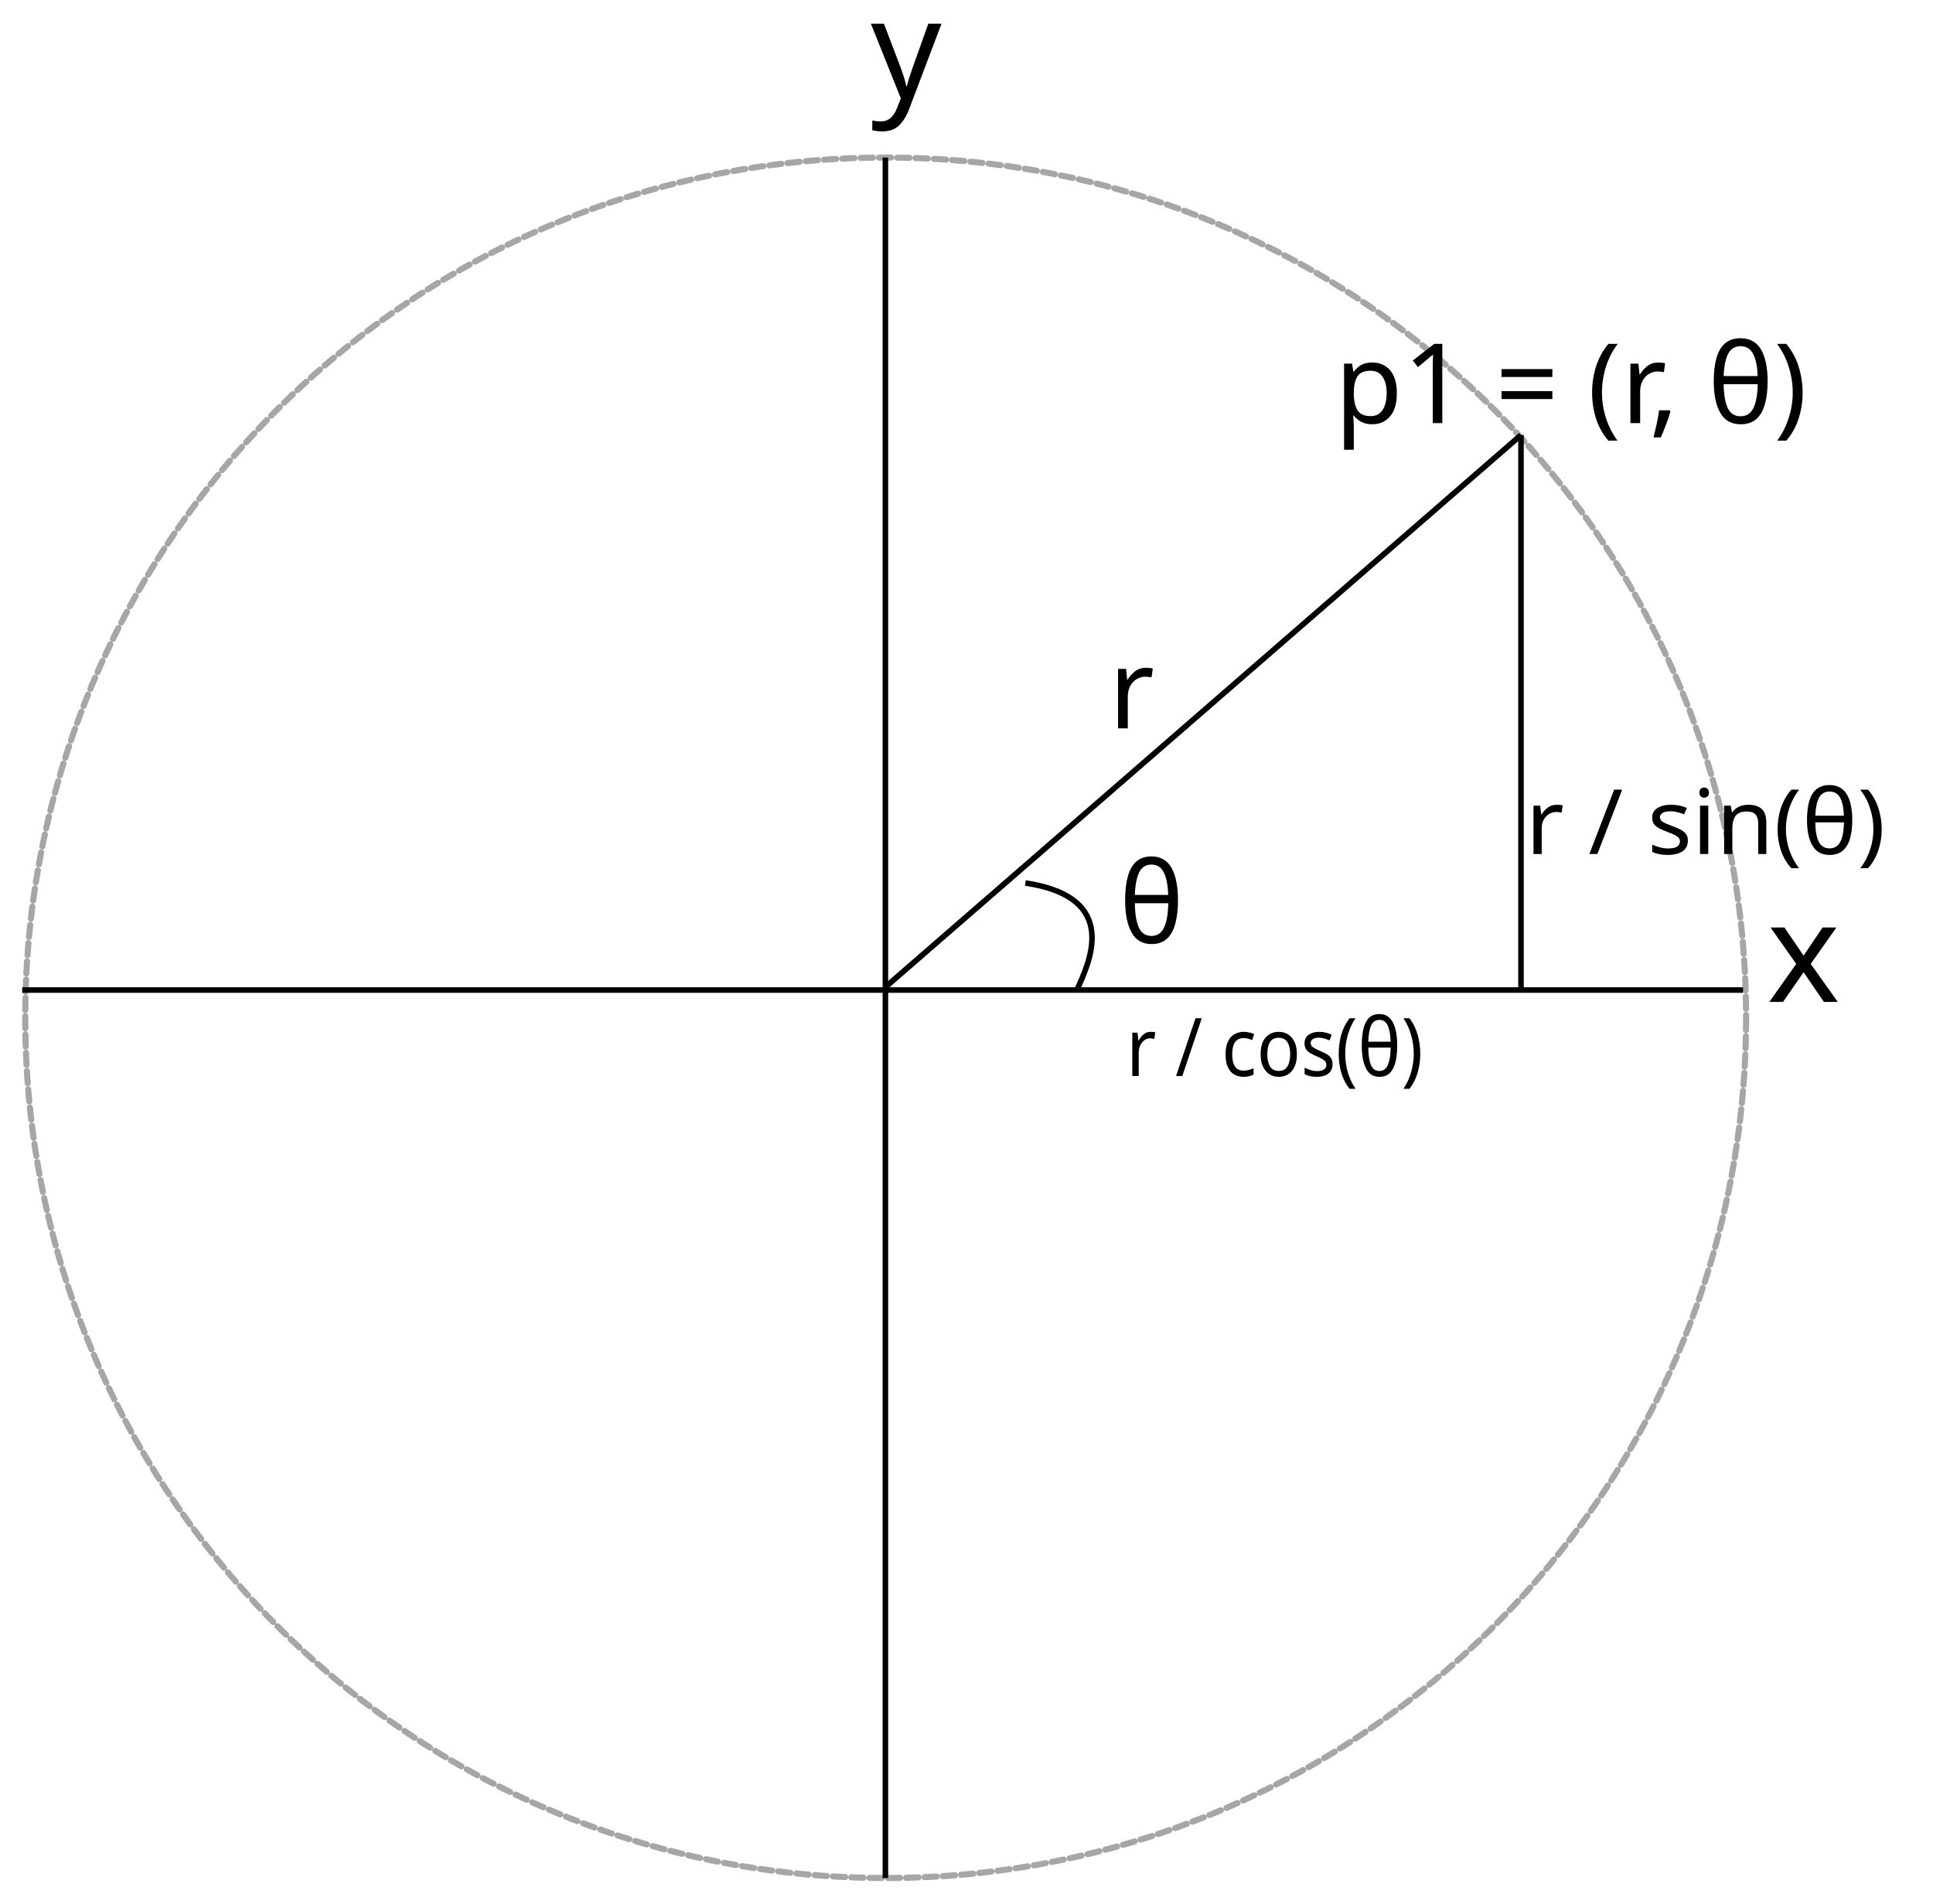
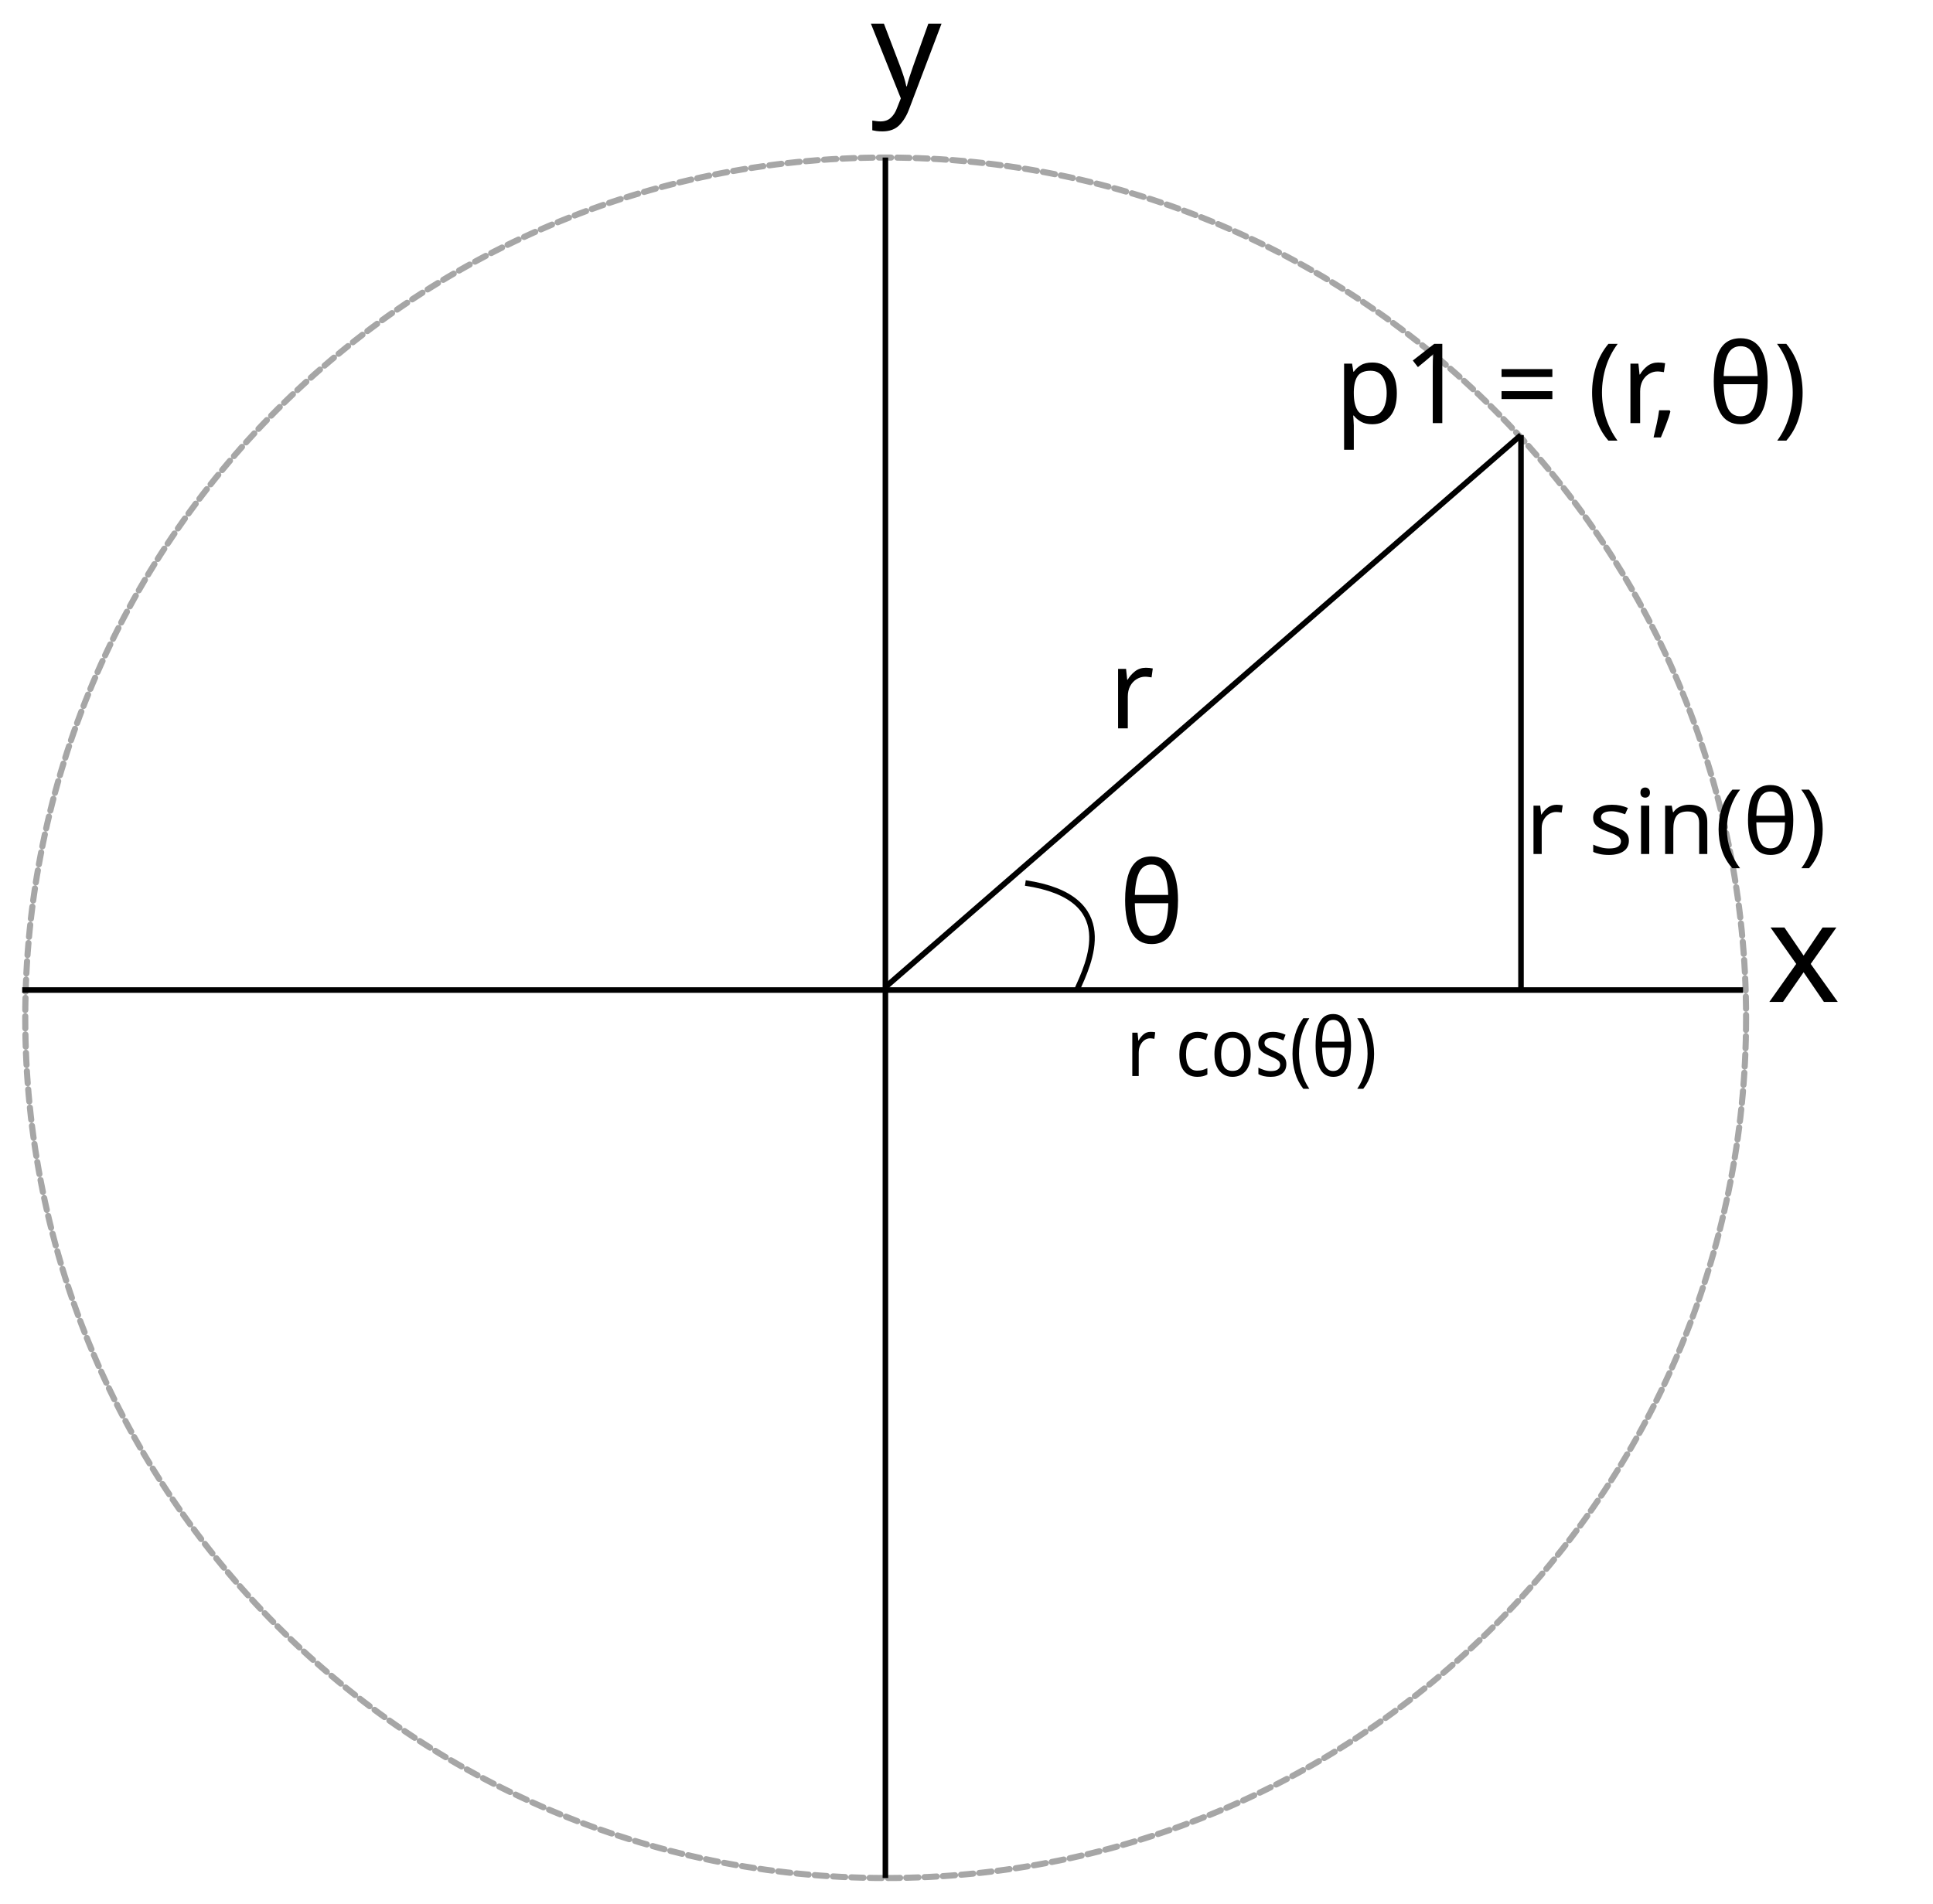
<svg xmlns="http://www.w3.org/2000/svg" xmlns:ns1="http://www.openswatchbook.org/uri/2009/osb" width="348.222" height="342.936" id="svg2" version="1.1">
  <defs id="defs4">
    <linearGradient id="linearGradient5620" ns1:paint="gradient">
      <stop style="stop-color:#000000;stop-opacity:1;" offset="0" id="stop5622" />
      <stop style="stop-color:#000000;stop-opacity:0;" offset="1" id="stop5624" />
    </linearGradient>
  </defs>
  <g id="layer1" transform="translate(-231.1875,-293.0201)">
    <text xml:space="preserve" style="font-style:normal;font-weight:normal;font-size:14.992px;line-height:125%;font-family:sans-serif;letter-spacing:0px;word-spacing:0px;fill:#000000;fill-opacity:1;stroke:none;stroke-width:1px;stroke-linecap:butt;stroke-linejoin:miter;stroke-opacity:1" x="497.321" y="454.707" id="text4166" transform="scale(1.017471,0.9828287)">
-       <tspan id="tspan4168" x="497.321" y="454.707" style="font-size:16.529px">r / sin(θ)</tspan>
+       <tspan id="tspan4168" x="497.321" y="454.707" style="font-size:16.529px">r sin(θ)</tspan>
    </text>
    <text xml:space="preserve" style="font-style:normal;font-weight:normal;font-size:13.858px;line-height:125%;font-family:sans-serif;letter-spacing:0px;word-spacing:0px;fill:#000000;fill-opacity:1;stroke:none;stroke-width:1px;stroke-linecap:butt;stroke-linejoin:miter;stroke-opacity:1" x="456.867" y="462.586" id="text4170" transform="scale(0.9500649,1.05256)">
-       <tspan id="tspan4172" x="456.867" y="462.586">r / cos(θ)</tspan>
+       <tspan id="tspan4172" x="456.867" y="462.586">r cos(θ)</tspan>
    </text>
    <circle style="opacity:1;fill:none;fill-opacity:1;stroke:#000000;stroke-width:1.1;stroke-linecap:round;stroke-linejoin:round;stroke-miterlimit:4;stroke-dasharray:2.2, 1.1;stroke-dashoffset:0;stroke-opacity:0.349" id="path4174" cx="390.737" cy="476.406" r="155" />
    <path style="fill:none;fill-rule:evenodd;stroke:#000000;stroke-width:1px;stroke-linecap:butt;stroke-linejoin:miter;stroke-opacity:1" d="m 390.688,321.406 0,310" id="path4176" />
    <path style="fill:none;fill-rule:evenodd;stroke:#000000;stroke-width:1px;stroke-linecap:butt;stroke-linejoin:miter;stroke-opacity:1" d="m 235.188,471.406 310,0" id="path4178" />
    <path style="fill:none;fill-rule:evenodd;stroke:#000000;stroke-width:1px;stroke-linecap:butt;stroke-linejoin:miter;stroke-opacity:1" d="m 505.188,371.406 0,100" id="path4180" />
    <path style="fill:none;fill-rule:evenodd;stroke:#000000;stroke-width:1.016px;stroke-linecap:butt;stroke-linejoin:miter;stroke-opacity:1" d="M 505.183,371.412 390.907,470.687" id="path4182" />
    <path style="fill:none;fill-rule:evenodd;stroke:#000000;stroke-width:1px;stroke-linecap:butt;stroke-linejoin:miter;stroke-opacity:1" d="m 415.902,452.121 c 17.428,2.599 11.364,14.583 9.286,19.286" id="path4184" />
    <text xml:space="preserve" style="font-style:normal;font-weight:normal;font-size:40px;line-height:125%;font-family:sans-serif;letter-spacing:0px;word-spacing:0px;fill:#000000;fill-opacity:1;stroke:none;stroke-width:1px;stroke-linecap:butt;stroke-linejoin:miter;stroke-opacity:1" x="430.902" y="424.263" id="text5632">
      <tspan x="430.902" y="424.263" id="tspan5636" style="font-size:20px">r</tspan>
    </text>
    <text xml:space="preserve" style="font-style:normal;font-weight:normal;font-size:32.057px;line-height:125%;font-family:sans-serif;letter-spacing:0px;word-spacing:0px;fill:#000000;fill-opacity:1;stroke:none;stroke-width:1px;stroke-linecap:butt;stroke-linejoin:miter;stroke-opacity:1" x="440.984" y="454.328" id="text5640" transform="scale(0.9814451,1.018906)">
      <tspan id="tspan5642" x="440.984" y="454.328" style="font-size:20px">θ</tspan>
    </text>
    <text xml:space="preserve" style="font-style:normal;font-weight:normal;font-size:40px;line-height:125%;font-family:sans-serif;letter-spacing:0px;word-spacing:0px;fill:#000000;fill-opacity:1;stroke:none;stroke-width:1px;stroke-linecap:butt;stroke-linejoin:miter;stroke-opacity:1" x="549.473" y="473.549" id="text5644">
      <tspan id="tspan5646" x="549.473" y="473.549" style="font-size:25px">x</tspan>
    </text>
    <text xml:space="preserve" style="font-style:normal;font-weight:normal;font-size:40px;line-height:125%;font-family:sans-serif;letter-spacing:0px;word-spacing:0px;fill:#000000;fill-opacity:1;stroke:none;stroke-width:1px;stroke-linecap:butt;stroke-linejoin:miter;stroke-opacity:1" x="388.045" y="310.692" id="text5648">
      <tspan id="tspan5650" x="388.045" y="310.692" style="font-size:25px">y</tspan>
    </text>
    <text xml:space="preserve" style="font-style:normal;font-weight:normal;font-size:40px;line-height:125%;font-family:sans-serif;letter-spacing:0px;word-spacing:0px;fill:#000000;fill-opacity:1;stroke:none;stroke-width:1px;stroke-linecap:butt;stroke-linejoin:miter;stroke-opacity:1" x="471.616" y="369.263" id="text5652">
      <tspan x="471.616" y="369.263" id="tspan5656" style="font-size:20px">p1 = (r, θ)</tspan>
    </text>
  </g>
</svg>
